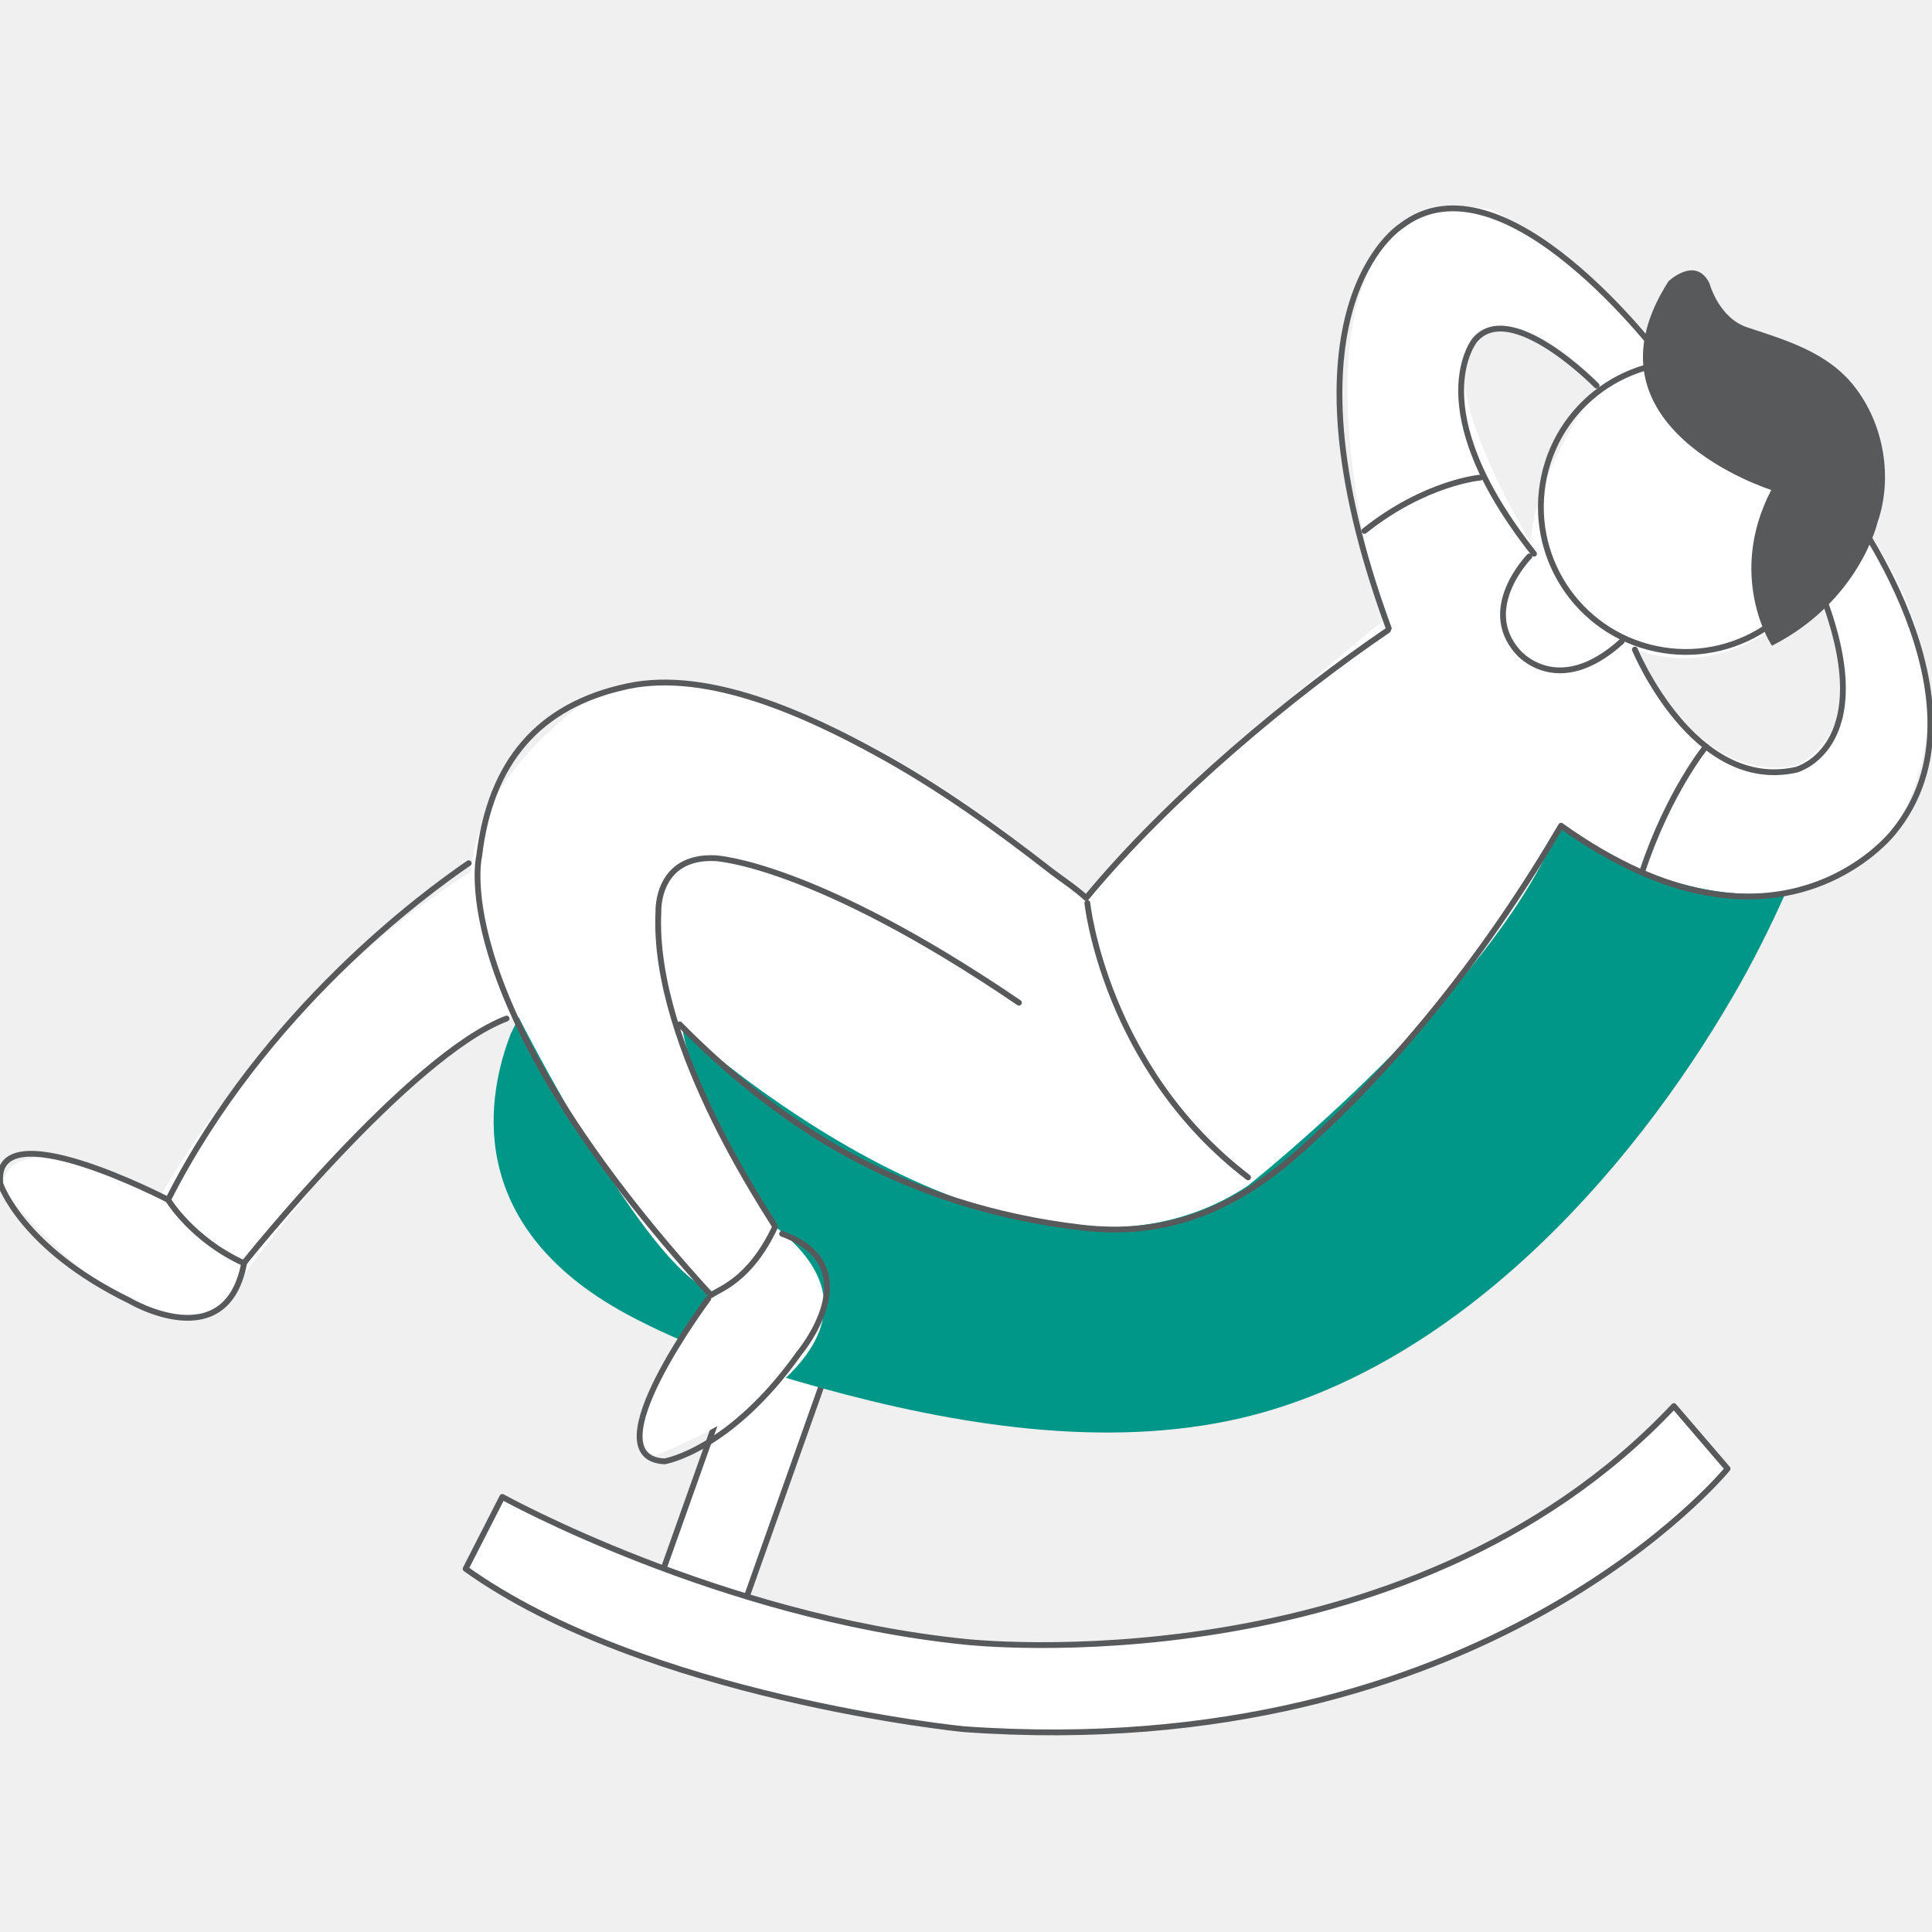
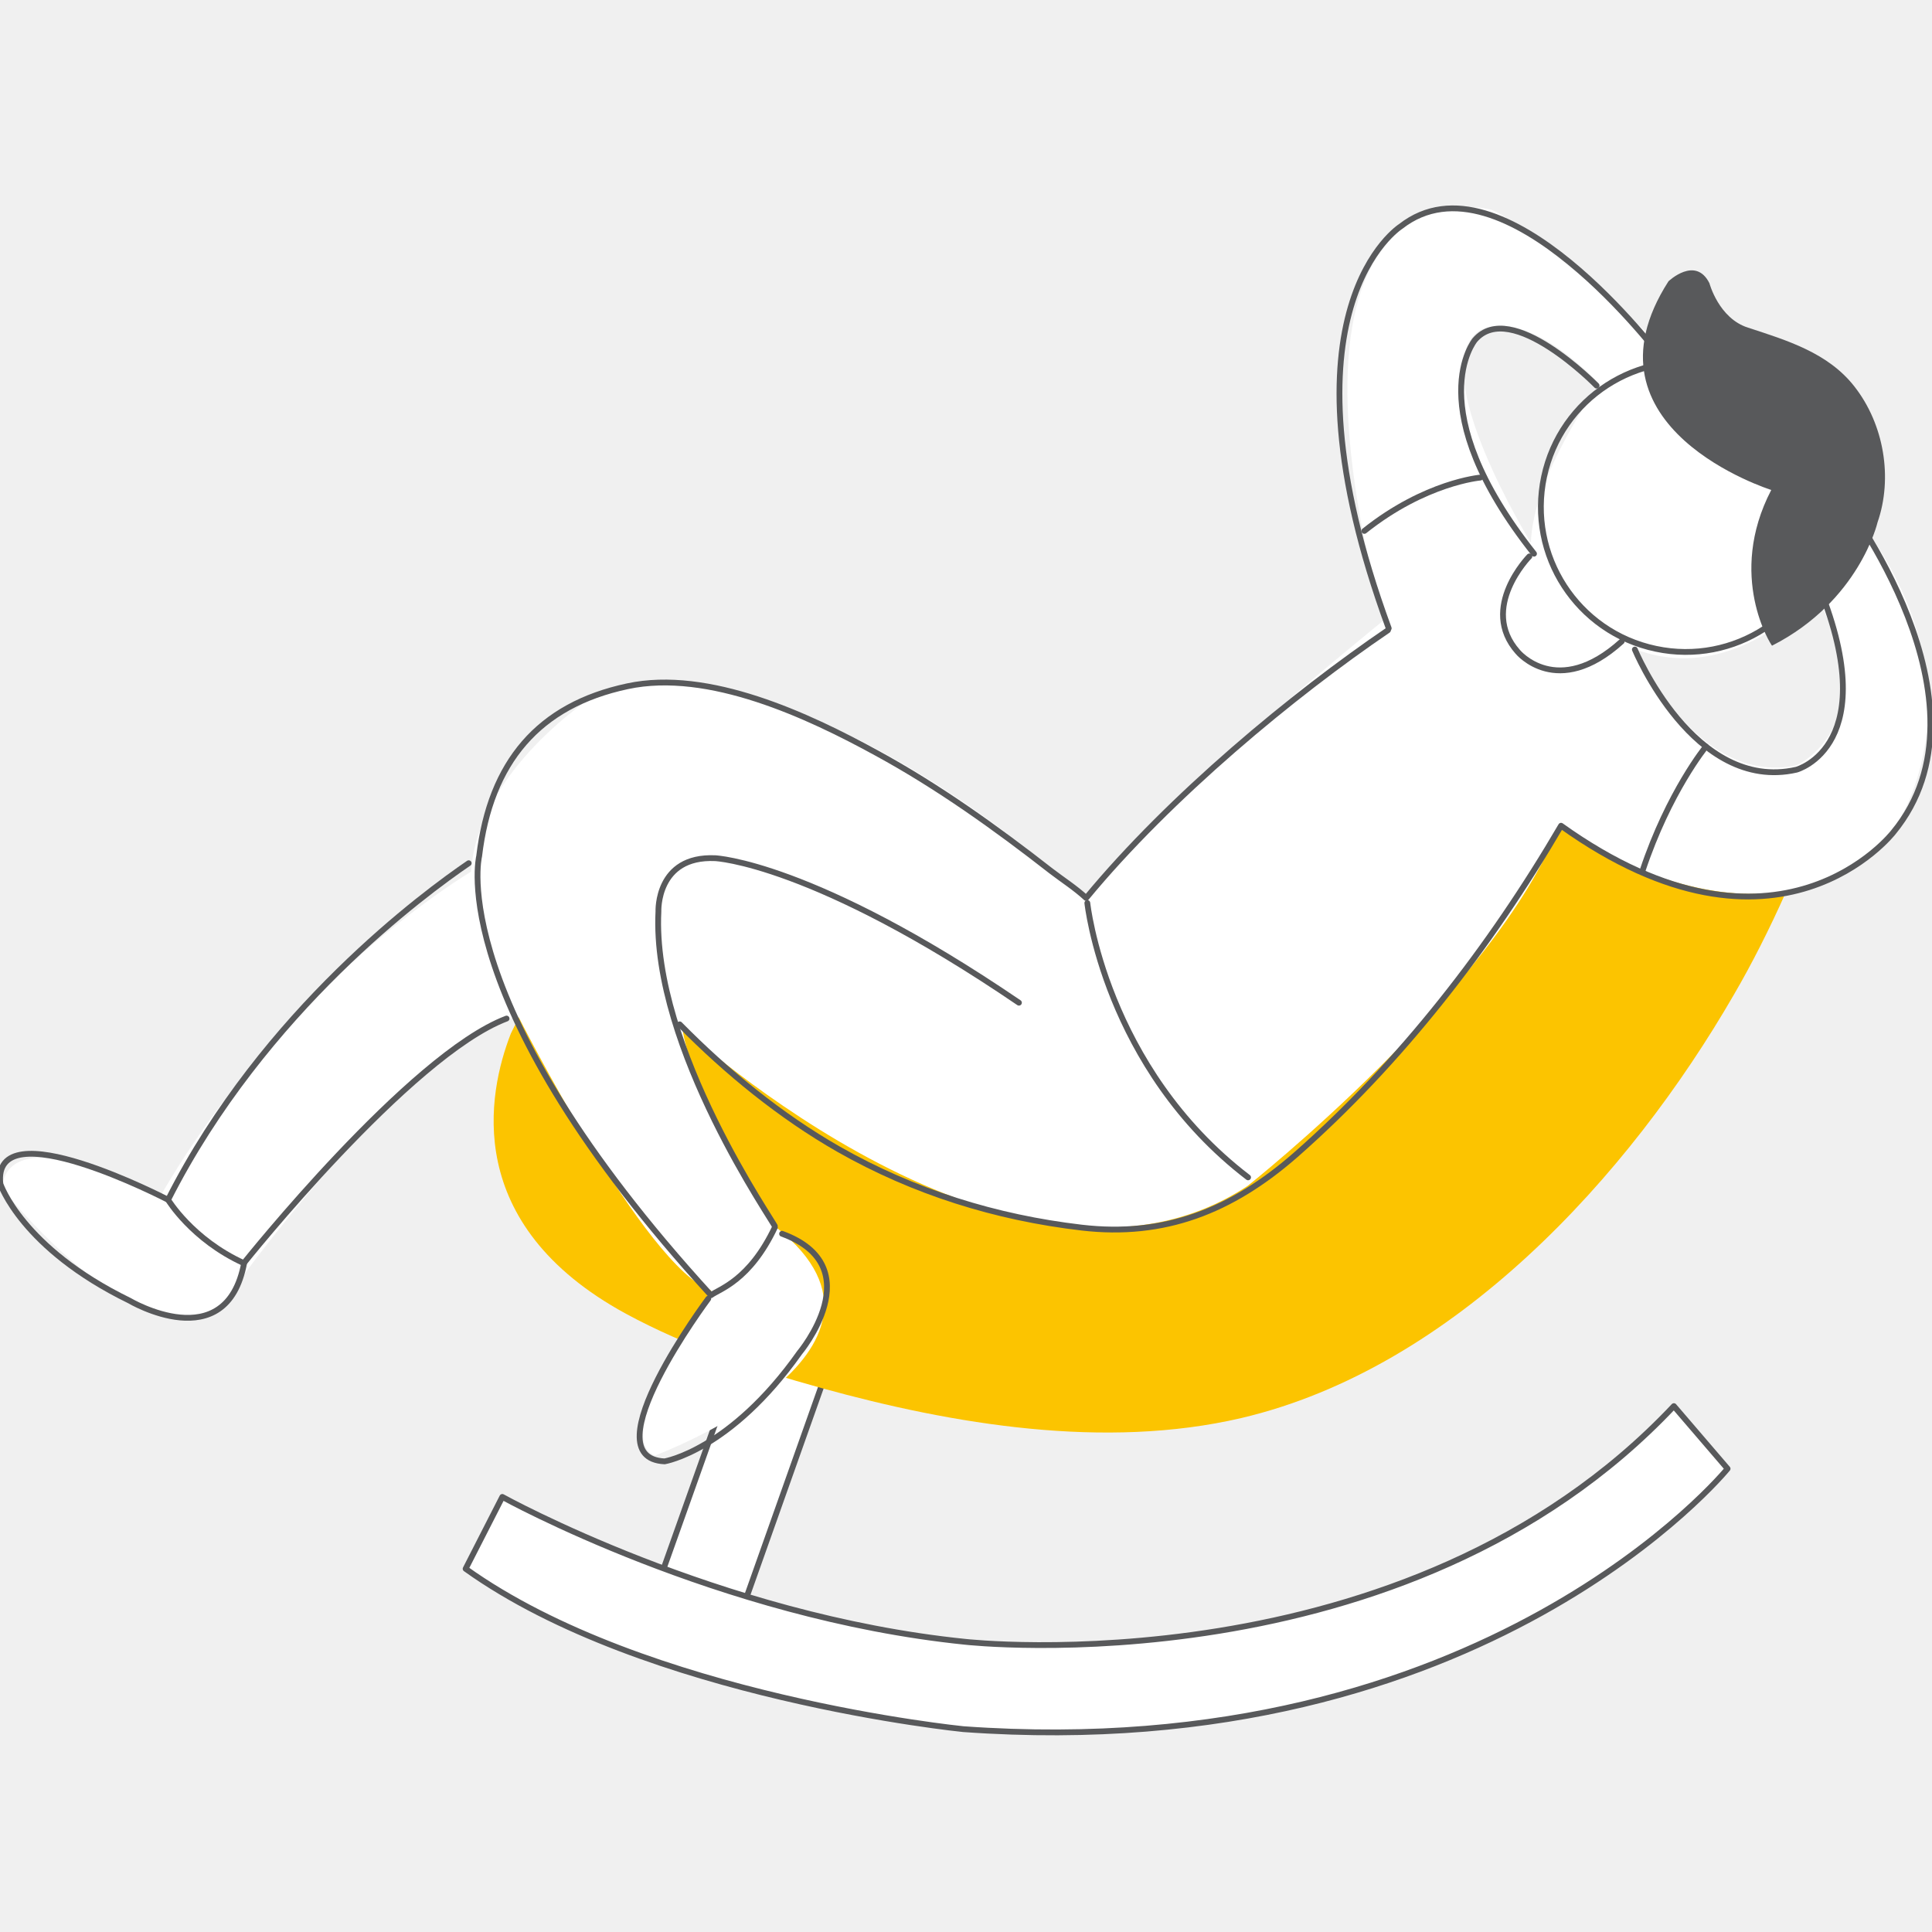
<svg xmlns="http://www.w3.org/2000/svg" version="1.1" id="Layer_1" x="0px" y="0px" viewBox="0 0 500 500" enable-background="new 0 0 500 500" xml:space="preserve">
  <polygon fill="#FFFFFF" stroke="#58595B" stroke-width="1.5" stroke-linecap="round" stroke-linejoin="round" stroke-miterlimit="10" points="  170.2,410.3 191.6,417.9 216.7,347.1 195.4,339.5 " />
-   <path fill="#009688" d="M462.1,231.1l-65.6-44.8l-86.4,96.5l-170.2-30.9l-7.7,15.6c-6,15.4-12.8,49.3,29.8,72.5  c15.7,8.5,33.4,14.5,50.5,19.2c34.3,9.5,73.5,16,108.7,7.8c55-12.9,100.3-62.4,127.6-109.7C453.4,249.4,457.9,240.5,462.1,231.1" />
+   <path fill="#fcc400" d="M462.1,231.1l-65.6-44.8l-86.4,96.5l-170.2-30.9l-7.7,15.6c-6,15.4-12.8,49.3,29.8,72.5  c15.7,8.5,33.4,14.5,50.5,19.2c34.3,9.5,73.5,16,108.7,7.8c55-12.9,100.3-62.4,127.6-109.7C453.4,249.4,457.9,240.5,462.1,231.1" />
  <g>
    <path fill="#FFFFFF" d="M483,137.1c0,0-87.5-80.9-97.4-82.9c0,0-59.1-15.1-27.7,106.5c0,0-65,52.4-76.4,72.4   c0,0-72.7-69.3-127.4-53.3c0,0-30.4,19.2-32.2,45.8c0,0-48.2,28.3-80.3,83.8c0,0-39.3-20.7-41.1-1.9c0,0,44.9,57,63,21.9   c0,0,44.1-60.5,70.6-66.4c0,0,32.9,65.2,50,71c0,0-26.5,38.1-14.6,42.7c0,0,71.6-26.8,31.7-58.8c0,0-22.8-36.1-24.6-51.9   c0,0,87.1,80.1,146.3,40.9c0,0,64.3-51,80.5-93c0,0,55.9,40.1,87.8-1.3C491.3,212.7,513.2,179.5,483,137.1z M396.2,140.5   c0,0-27.7-45-13.4-54.9c0,0,10.6-7.4,31.1,13.7C413.9,99.3,396.6,123.3,396.2,140.5z M464.9,198.1c-26.2,5.4-41.2-29.9-41.2-29.9   c25.6,9.3,46.1-14.6,46.1-14.6C488.3,187.7,464.9,198.1,464.9,198.1z" />
  </g>
  <g>
    <path fill="none" stroke="#58595B" stroke-width="1.5" stroke-linecap="round" stroke-linejoin="round" stroke-miterlimit="10" d="   M472.9,139c-4.3,20.3-24.2,33.2-44.4,28.9c-20.3-4.3-33.2-24.2-28.9-44.5c4.3-20.3,24.2-33.2,44.5-28.9   C464.3,98.9,477.2,118.8,472.9,139z" />
    <path fill="none" stroke="#58595B" stroke-width="1.5" stroke-linecap="round" stroke-linejoin="round" stroke-miterlimit="10" d="   M423.1,168.1c0,0,15.3,37.1,41.8,31.1c0,0,23.2-6.2,5.2-49" />
    <path fill="none" stroke="#58595B" stroke-width="1.5" stroke-linecap="round" stroke-linejoin="round" stroke-miterlimit="10" d="   M476.8,128.9c0,0,40.8,52.9,13.2,86.5c0,0-29.8,38.5-86-1.7c-18.3,31.3-41.5,61.3-68.7,85.2c-16.6,14.5-34,21.3-55.4,18.8   c-22.2-2.6-43.4-9.2-62.9-20.3c-14.9-8.5-29-20-41.1-32.3" />
    <path fill="none" stroke="#58595B" stroke-width="1.5" stroke-linecap="round" stroke-linejoin="round" stroke-miterlimit="10" d="   M413.2,99.8c0,0-22.2-22.7-31.5-11.8c0,0-14.6,17.5,15.3,55.3" />
    <path fill="none" stroke="#58595B" stroke-width="1.5" stroke-linecap="round" stroke-linejoin="round" stroke-miterlimit="10" d="   M430,92.6c0,0-41-54.7-67.5-34c0,0-33.5,21.2-3.1,104" />
    <path fill="none" stroke="#58595B" stroke-width="1.5" stroke-linecap="round" stroke-linejoin="round" stroke-miterlimit="10" d="   M383.1,123.6c0,0-14.2,1.2-30,13.8" />
    <path fill="none" stroke="#58595B" stroke-width="1.5" stroke-linecap="round" stroke-linejoin="round" stroke-miterlimit="10" d="   M441.5,193.2c0,0-9.6,11.7-16.4,32.1" />
    <path fill="none" stroke="#58595B" stroke-width="1.5" stroke-linecap="round" stroke-linejoin="round" stroke-miterlimit="10" d="   M263.7,259.5c-53.3-36.3-78.6-37.4-78.6-37.4c-15.3-0.7-14.7,13.8-14.7,13.8c-1.8,35.4,30.4,81.1,30.2,81.6   c-6.6,14-14.5,16.1-16.6,17.7C114.7,259.4,124,221.6,124,221.6c2.9-24.4,15.4-39.1,38.4-44c21-4.5,46.8,7.6,64.5,17.3   c15.8,8.6,30.9,19.4,45.1,30.5c3,2.3,6.3,4.4,9.1,7c21.7-26.3,53.8-52.8,78.1-69.3" />
    <path fill="none" stroke="#58595B" stroke-width="1.5" stroke-linecap="round" stroke-linejoin="round" stroke-miterlimit="10" d="   M281.4,233.7c0,0,4.5,42.6,41.6,71" />
    <path fill="none" stroke="#58595B" stroke-width="1.5" stroke-linecap="round" stroke-linejoin="round" stroke-miterlimit="10" d="   M121.3,223.4c-11,7.5-53,38.1-77.8,87.1c0,0,6.2,10.3,19.6,16.4c0,0,42.9-53.8,68-63.3" />
    <path fill="none" stroke="#58595B" stroke-width="1.5" stroke-linecap="round" stroke-linejoin="round" stroke-miterlimit="10" d="   M43.5,310.5c0,0-45.7-23.8-43.4-4.1c0,0,5.5,16.6,33.4,30.2c0,0,25.1,14.9,29.7-9.8" />
    <path fill="none" stroke="#58595B" stroke-width="1.5" stroke-linecap="round" stroke-linejoin="round" stroke-miterlimit="10" d="   M183.3,336.1c0,0-30.8,41.2-11.3,42.1c0,0,17-2.8,34.9-28.1c0,0,18.7-22.3-4.5-30.8" />
    <path fill="none" stroke="#58595B" stroke-width="1.5" stroke-linecap="round" stroke-linejoin="round" stroke-miterlimit="10" d="   M395.8,144c0,0-13.1,13.3-3,24.7c0,0,10.2,12.4,26.9-2.7" />
    <path fill="#58595B" d="M458.4,126.8c0,0-51-16-26.6-54c0,0,7-6.7,10.6,0.5c0,0,2.4,9.1,10,11.5c10.1,3.3,20.7,6.5,27.5,15.2   c7.7,9.8,10,23.7,6,35.2c0,0-4.7,20.4-27.3,31.9C458.4,167,446.8,149.1,458.4,126.8z" />
  </g>
  <path fill="#FFFFFF" stroke="#58595B" stroke-width="1.5" stroke-linecap="round" stroke-linejoin="round" stroke-miterlimit="10" d="  M130,387.4c0,0,55.9,31,119.8,37.5c0,0,113.9,12.8,183.4-61l13.9,16.2c0,0-62.7,77.1-197.8,67.4c0,0-82.3-8.2-128.8-41.5L130,387.4z  " />
</svg>
